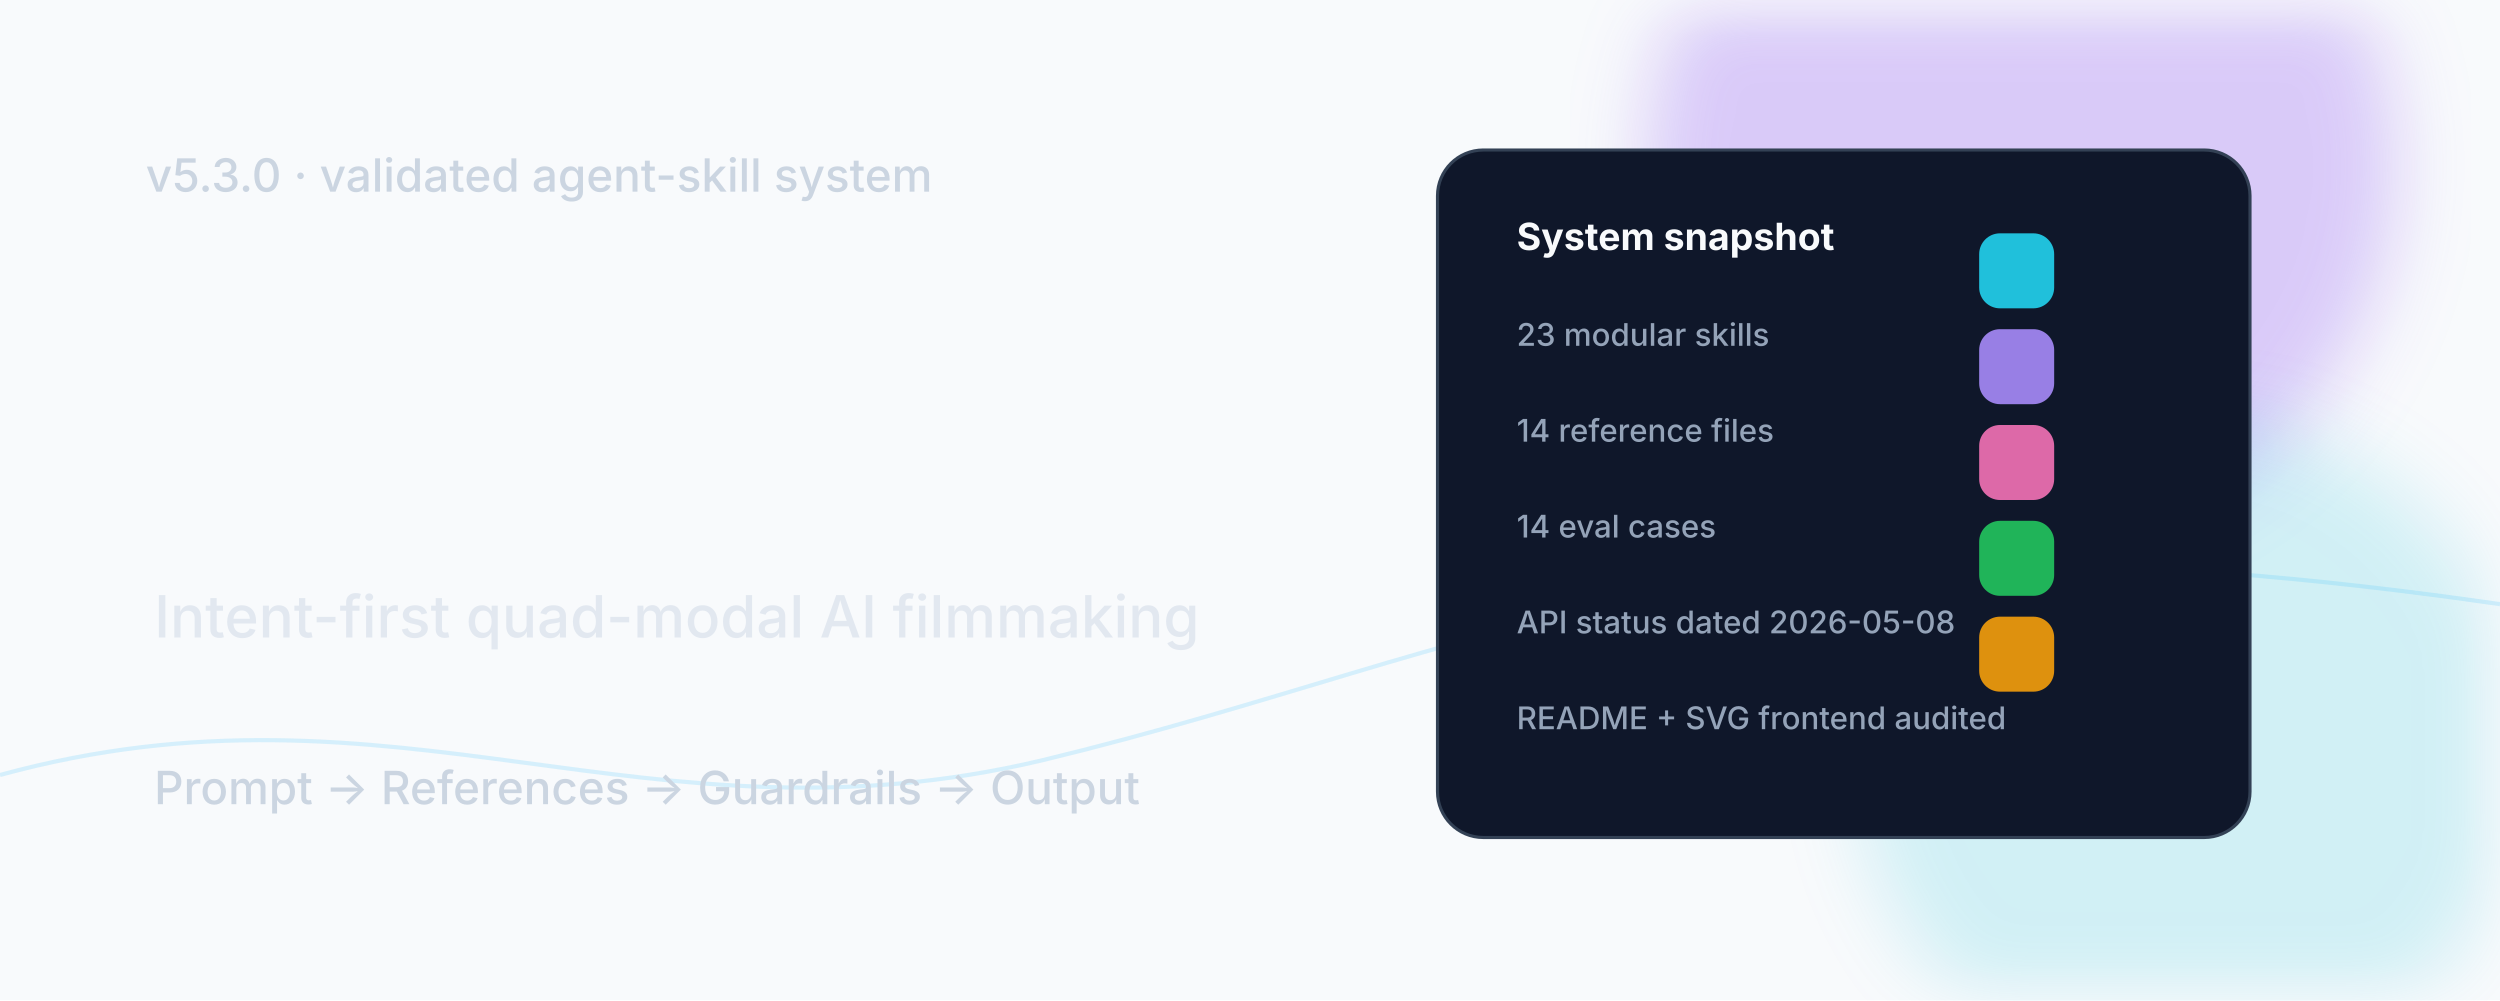
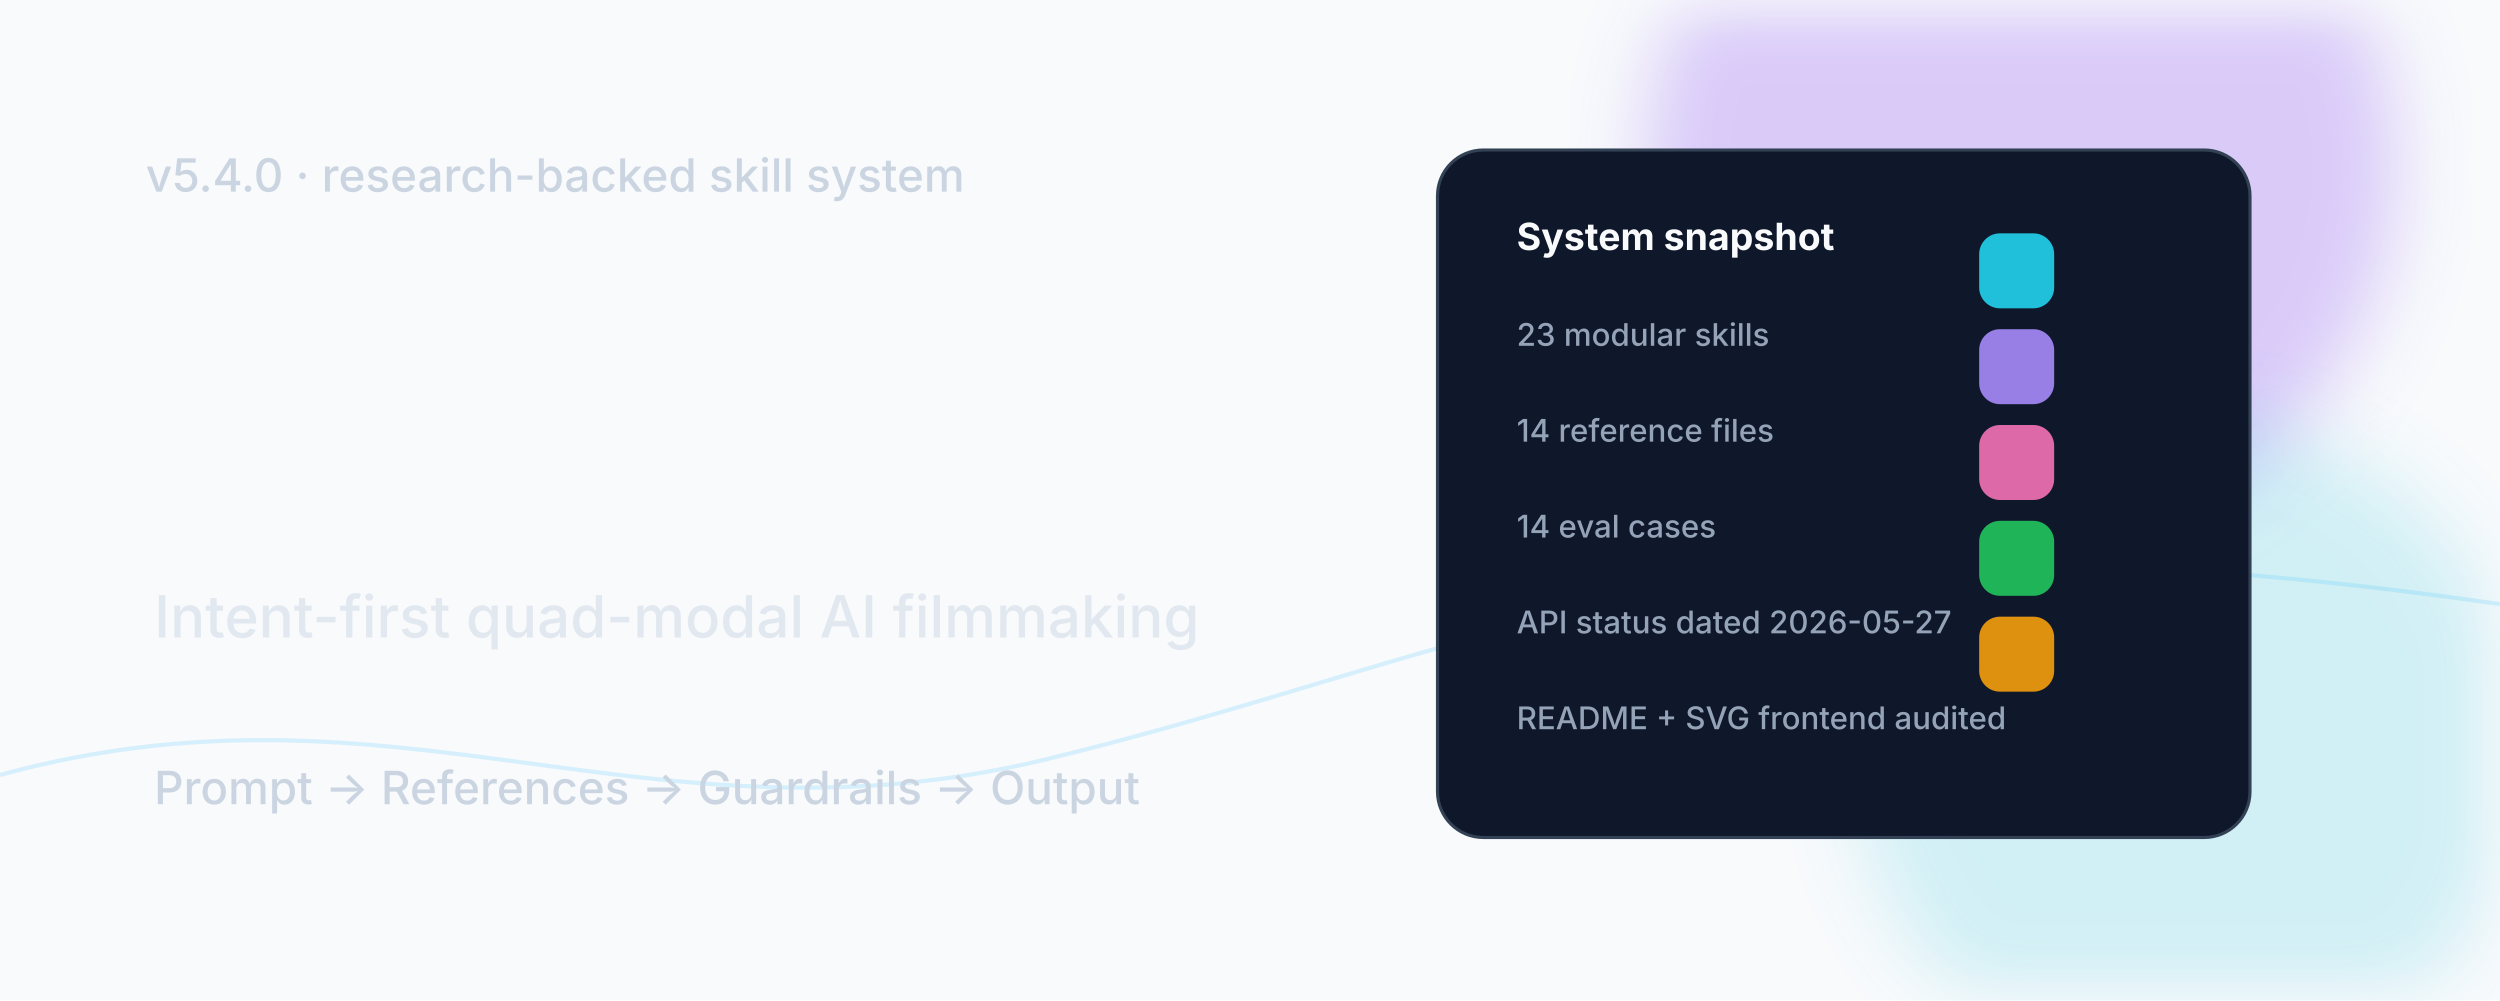
<svg xmlns="http://www.w3.org/2000/svg" width="1200" height="480" viewBox="0 0 1200 480" role="img" aria-labelledby="title desc">
  <defs>
    <linearGradient id="bg" x1="0" y1="0" x2="1" y2="1">
      <stop offset="0" stop-color="#f8fafc" />
      <stop offset="0.55" stop-color="#eef2ff" />
      <stop offset="1" stop-color="#dbeafe" />
    </linearGradient>
    <linearGradient id="accent" x1="0" y1="0" x2="1" y2="0">
      <stop offset="0" stop-color="#22d3ee" />
      <stop offset="0.45" stop-color="#a78bfa" />
      <stop offset="1" stop-color="#f472b6" />
    </linearGradient>
    <filter id="soft">
      <feGaussianBlur stdDeviation="18" />
    </filter>
    <style>
      .small{font:500 22px ui-sans-serif,system-ui,-apple-system,Segoe UI,sans-serif;fill:#cbd5e1}
      .title{font:800 76px ui-sans-serif,system-ui,-apple-system,Segoe UI,sans-serif;fill:#f8fafc;letter-spacing:-2px}
      .subtitle{font:500 28px ui-sans-serif,system-ui,-apple-system,Segoe UI,sans-serif;fill:#e2e8f0}
      .label{font:700 18px ui-sans-serif,system-ui,-apple-system,Segoe UI,sans-serif;fill:#f8fafc}
      .muted{font:500 15px ui-sans-serif,system-ui,-apple-system,Segoe UI,sans-serif;fill:#94a3b8}
      .card{fill:#0f172a;stroke:#334155;stroke-width:1.5;rx:22}
      .line{stroke:url(#accent);stroke-width:4;stroke-linecap:round}
    </style>
  </defs>
  <rect width="1200" height="480" fill="#f8fafc" />
  <circle cx="970" cy="80" r="180" fill="#7c3aed" opacity="0.25" filter="url(#soft)" />
  <circle cx="1050" cy="360" r="160" fill="#06b6d4" opacity="0.16" filter="url(#soft)" />
  <path d="M0 372 C190 320 310 410 500 365 C720 312 820 235 1200 290" fill="none" stroke="#38bdf8" opacity="0.18" stroke-width="2" />
-   <text x="70" y="92" class="small">v5.3.0 · validated agent-skill system</text>
+   <text x="70" y="92" class="small">v5.4.0 · research-backed skill system</text>
  <text x="70" y="178" class="title">Seedance 2.0</text>
  <text x="70" y="248" class="title">Skill OS</text>
  <text x="74" y="306" class="subtitle">Intent-first quad-modal AI filmmaking</text>
  <line x1="74" y1="342" x2="520" y2="342" class="line" />
  <text x="74" y="386" class="small">Prompt → References → Guardrails → Output</text>
  <rect x="690" y="72" width="390" height="330" class="card" />
  <text x="728" y="120" class="label">System snapshot</text>
  <text x="728" y="166" class="muted">23 modular skills</text>
  <text x="728" y="212" class="muted">14 reference files</text>
  <text x="728" y="258" class="muted">14 eval cases</text>
-   <text x="728" y="304" class="muted">API status dated 2026-05-08</text>
+   <text x="728" y="304" class="muted">API status dated 2026-05-27</text>
  <text x="728" y="350" class="muted">README + SVG frontend audited</text>
  <rect x="950" y="112" width="36" height="36" rx="10" fill="#22d3ee" opacity="0.9" />
  <rect x="950" y="158" width="36" height="36" rx="10" fill="#a78bfa" opacity="0.9" />
  <rect x="950" y="204" width="36" height="36" rx="10" fill="#f472b6" opacity="0.9" />
  <rect x="950" y="250" width="36" height="36" rx="10" fill="#22c55e" opacity="0.9" />
  <rect x="950" y="296" width="36" height="36" rx="10" fill="#f59e0b" opacity="0.9" />
</svg>
